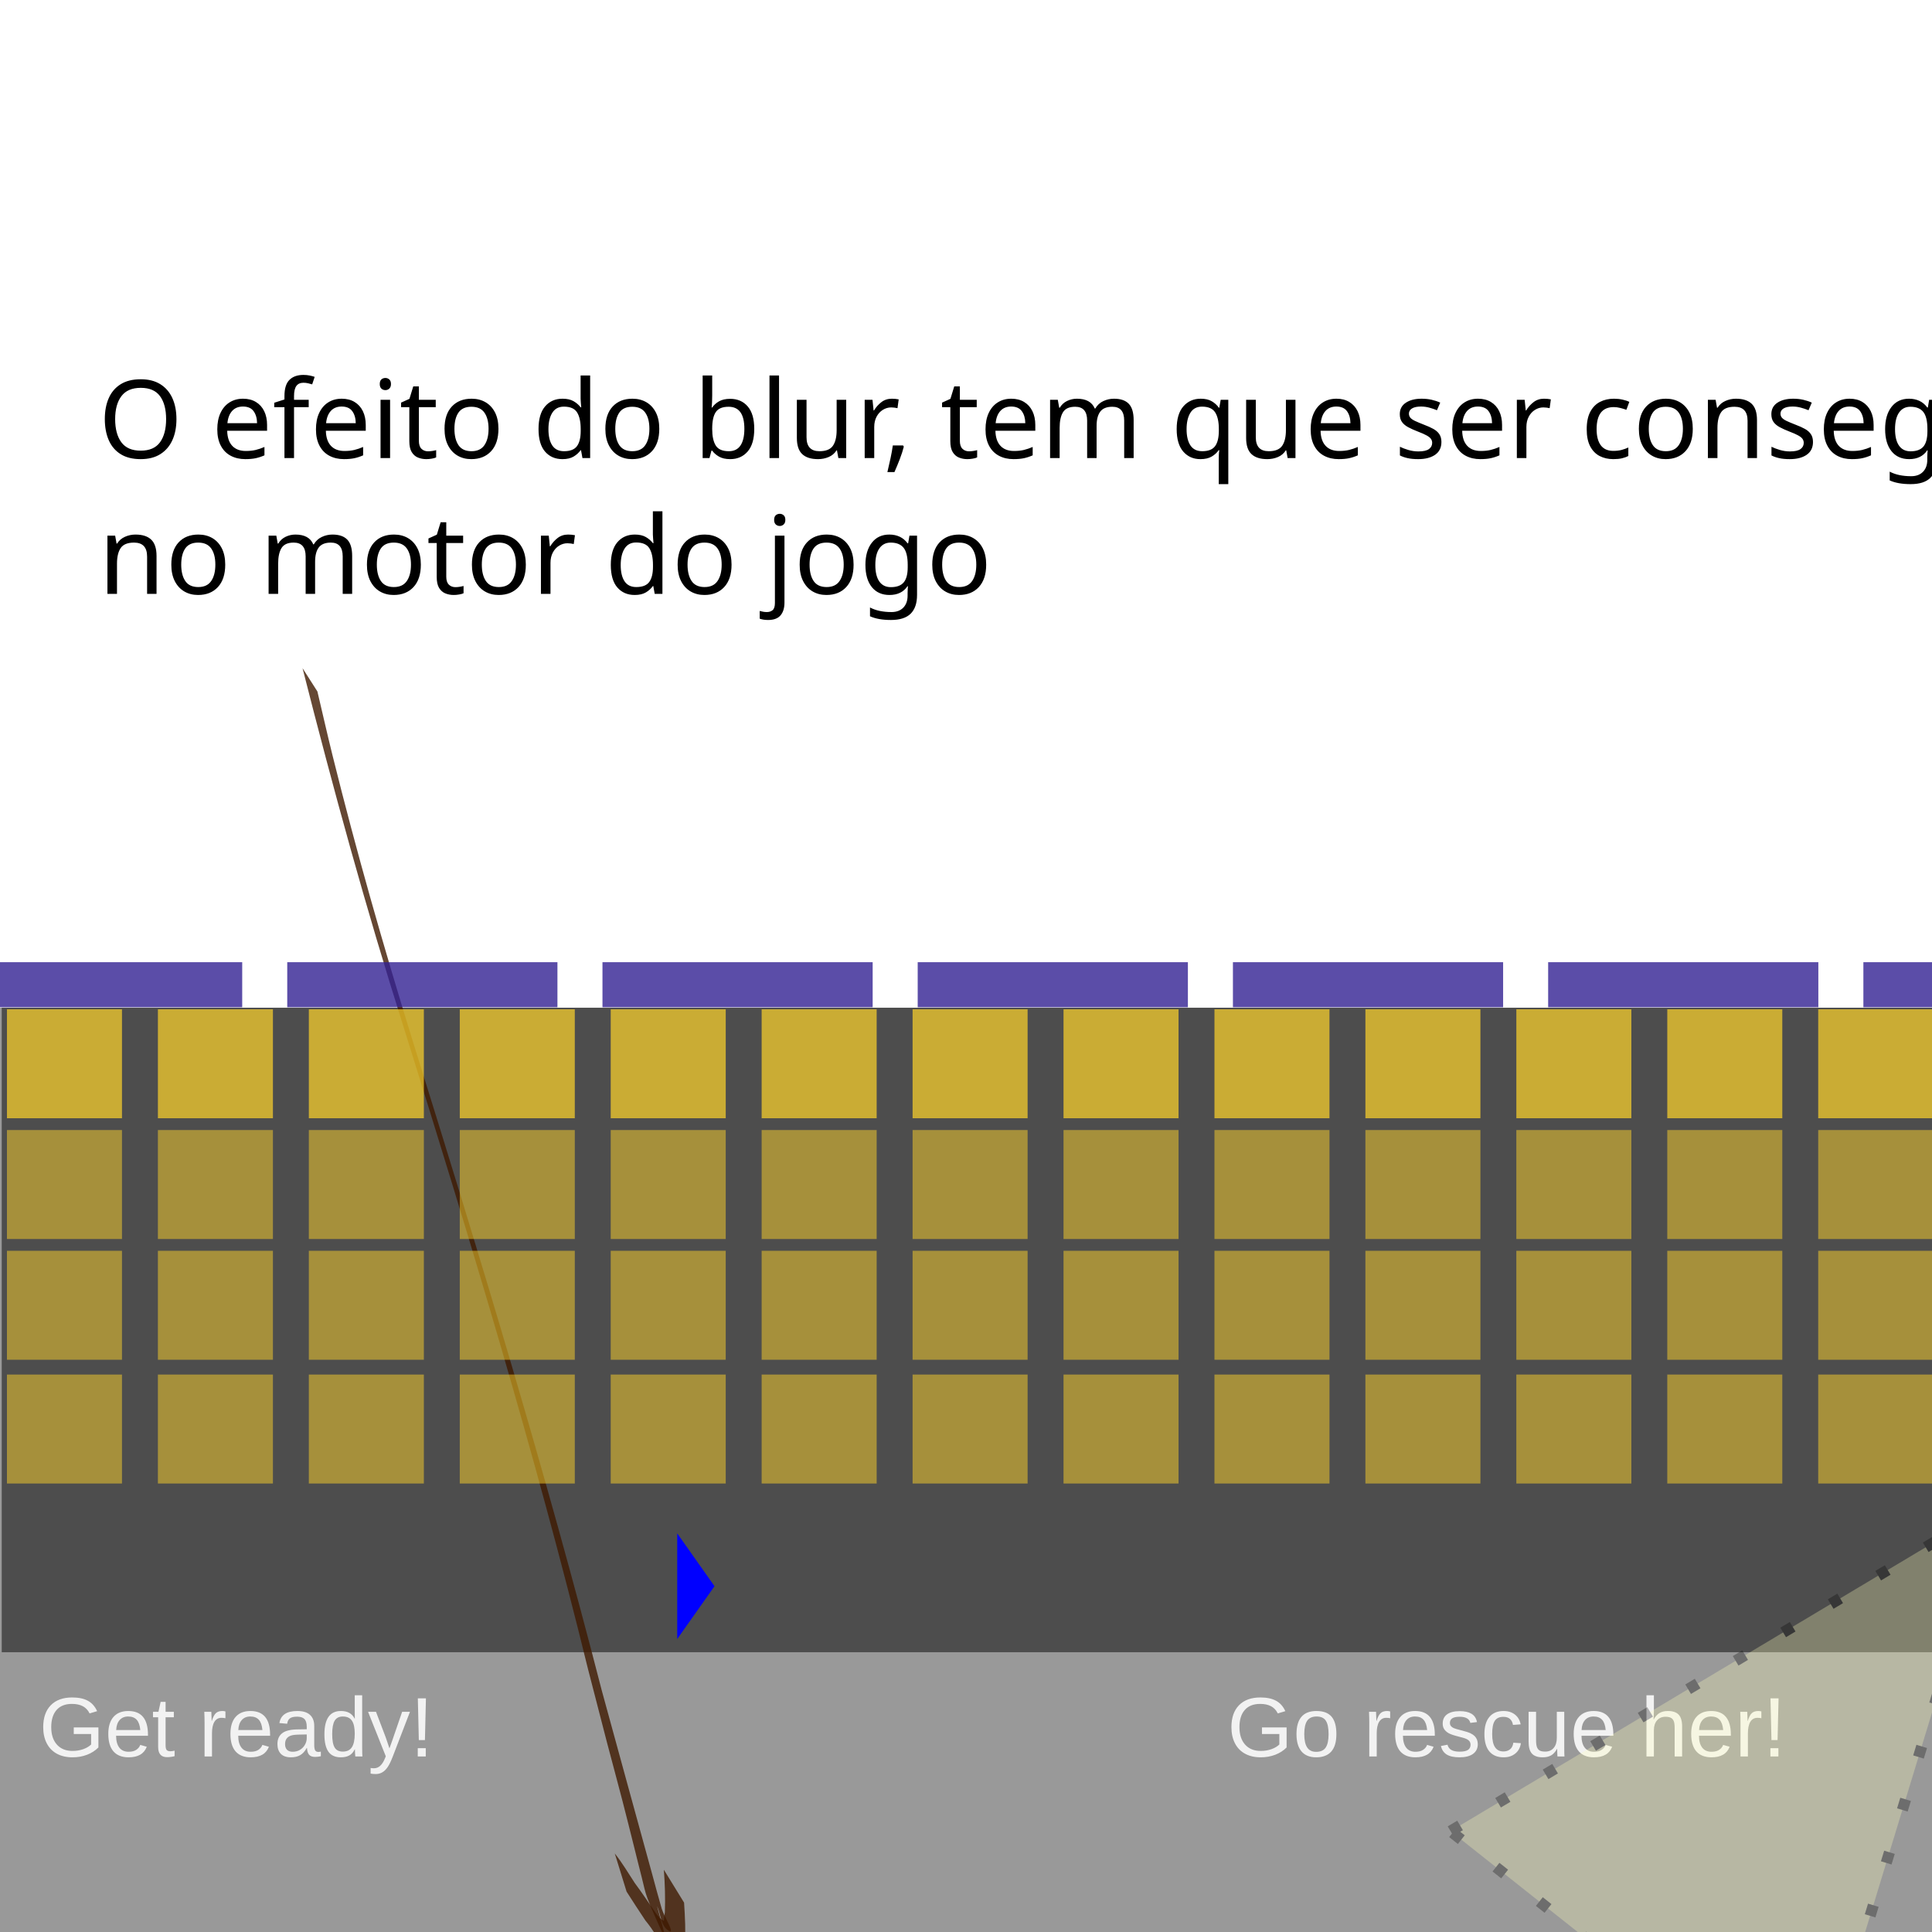
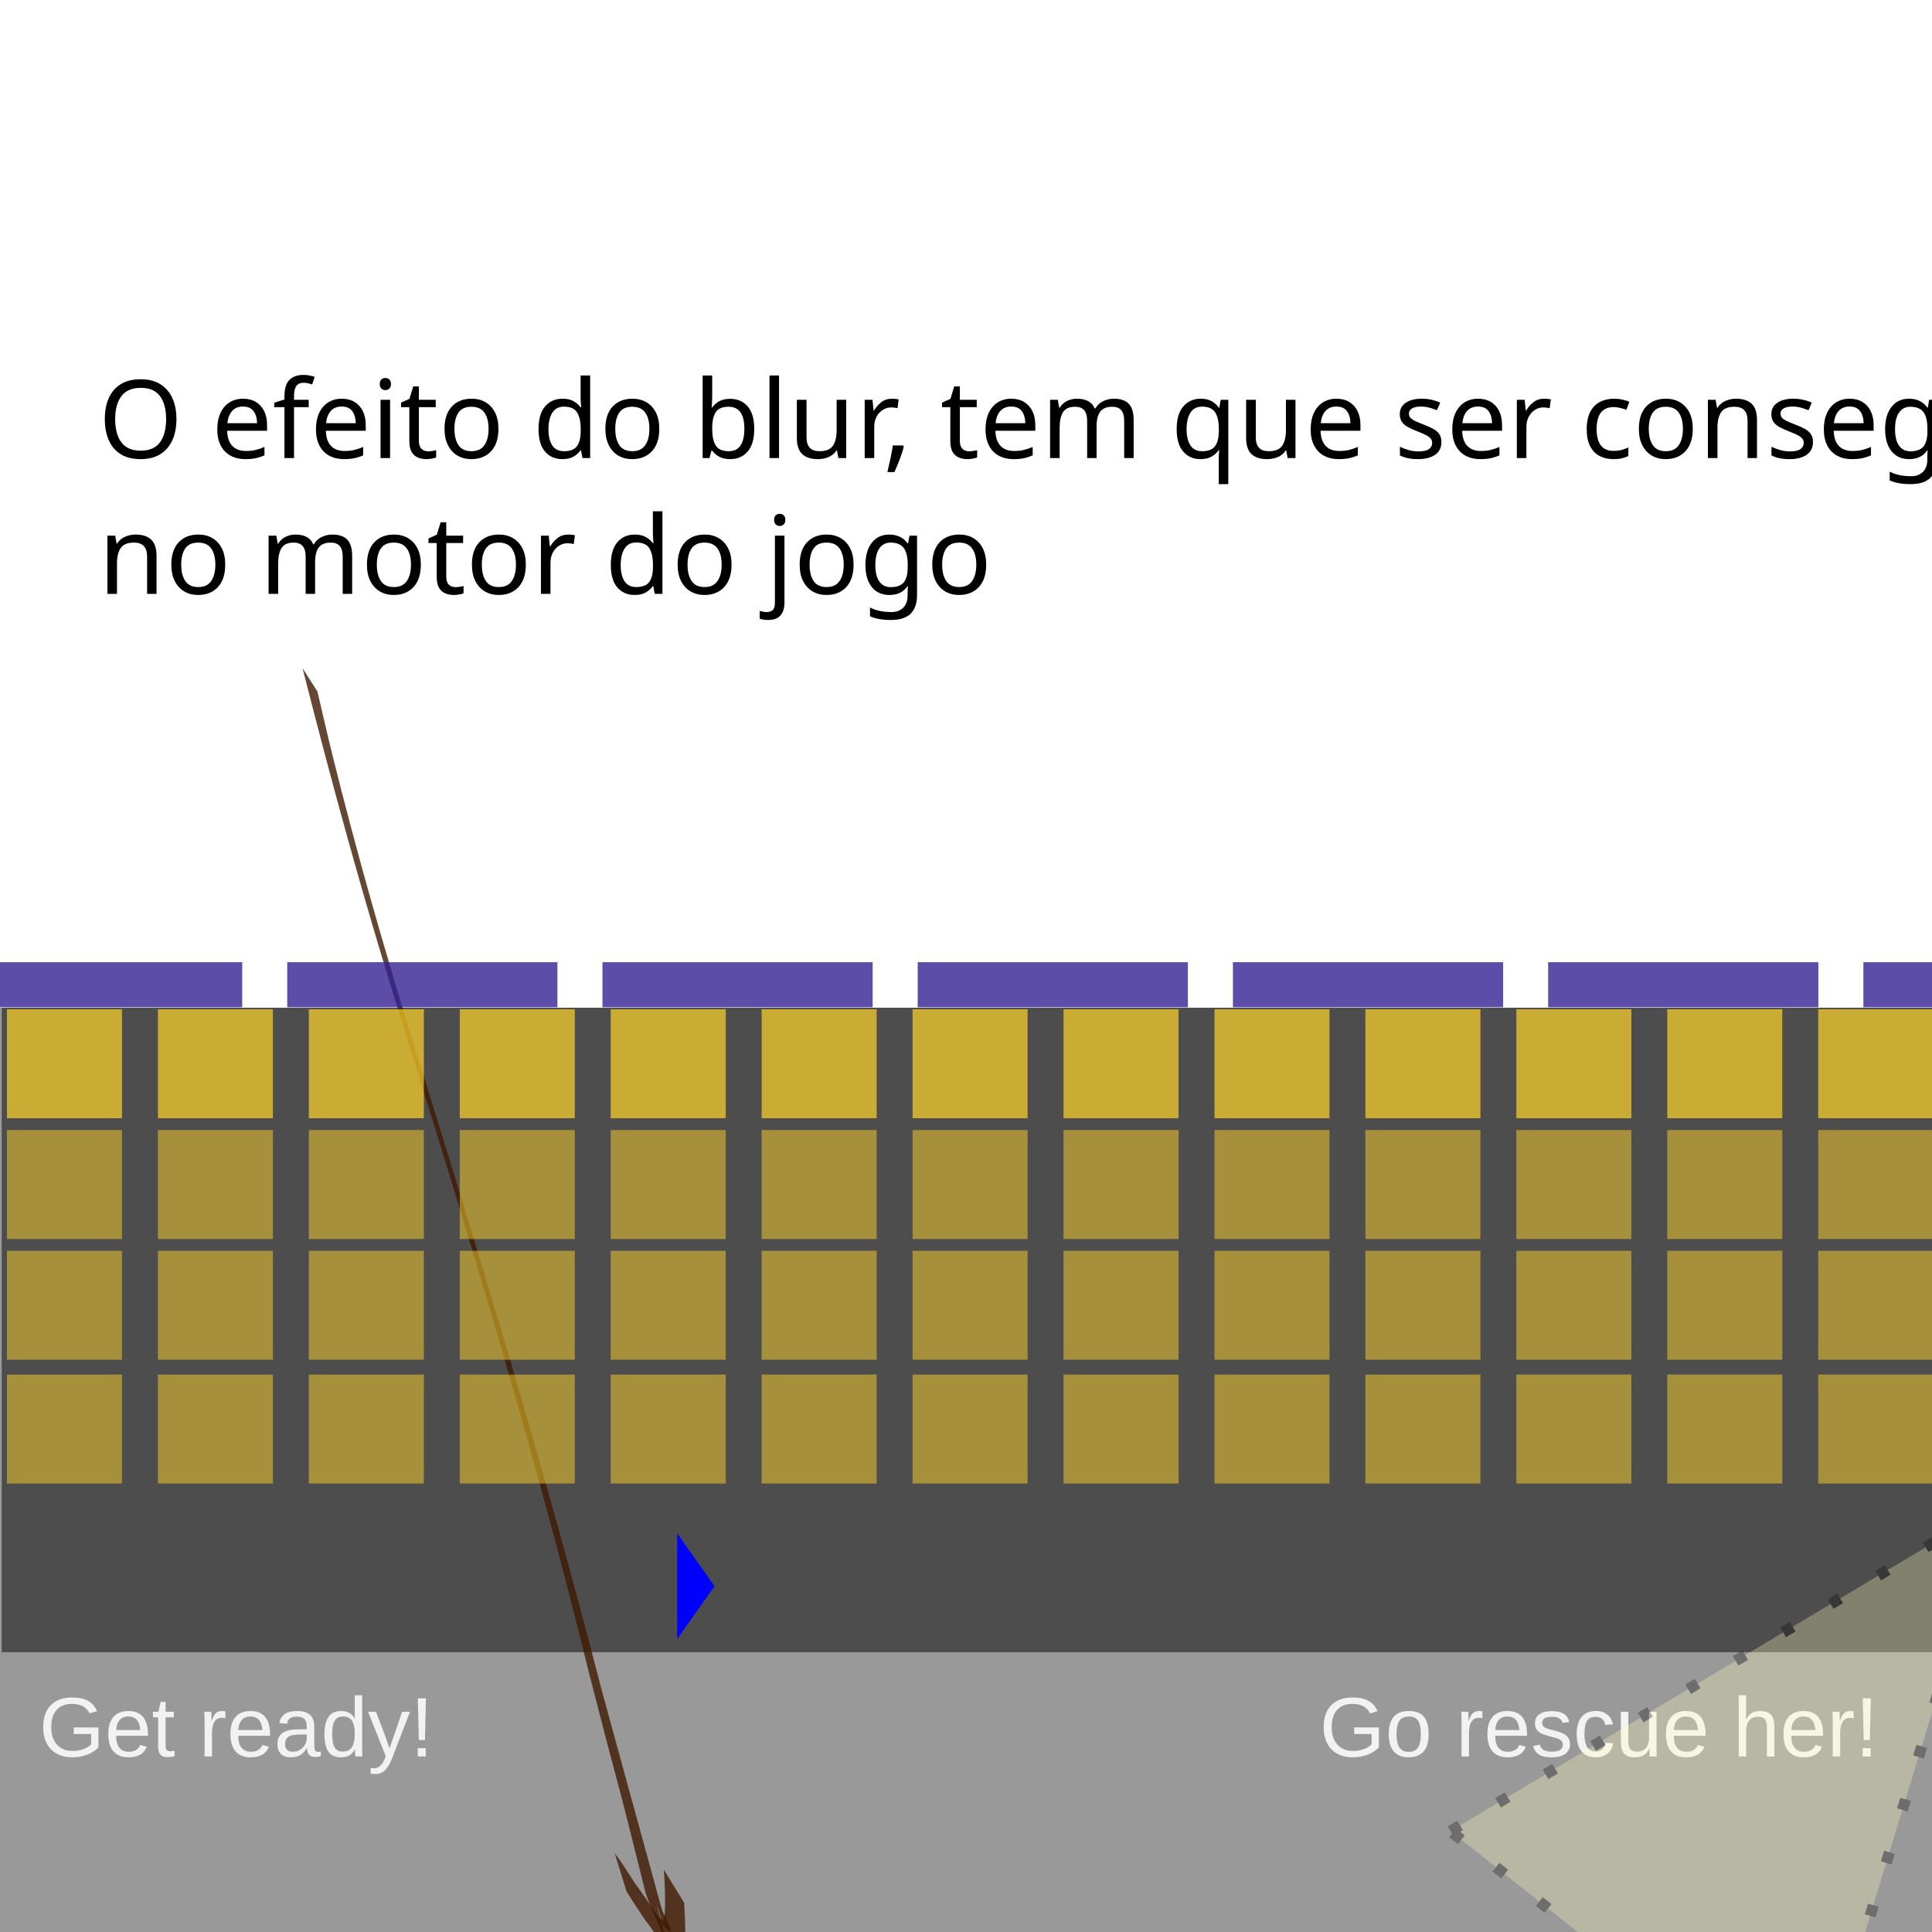
<svg xmlns="http://www.w3.org/2000/svg" xmlns:xlink="http://www.w3.org/1999/xlink" width="1280" height="1280" id="svg2" version="1.1">
  <defs id="defs4">
    <linearGradient id="linearGradient3133">
      <stop style="stop-color:#ffcc00;stop-opacity:1;" offset="0" id="stop3135" />
      <stop style="stop-color:#ffcc00;stop-opacity:0;" offset="1" id="stop3137" />
    </linearGradient>
    <radialGradient xlink:href="#linearGradient3133" id="radialGradient3139" cx="-734.304" cy="678.786" fx="-734.304" fy="678.786" r="60.279" gradientTransform="matrix(1.320153,0.8963683,-0.8051279,1.185778,776.5063,531.9375)" gradientUnits="userSpaceOnUse" />
    <filter id="filter3895" x="-0.224" width="1.448" y="-0.168" height="1.336">
      <feGaussianBlur stdDeviation="8.316" id="feGaussianBlur3897" />
    </filter>
  </defs>
  <g id="layer1" transform="translate(0,227.6378)">
    <path style="opacity:1;fill:#999999;stroke:none;fill-opacity:1" d="m 0,440 1280,0 0,1280 -1280,0 z" id="board" />
    <path style="fill:#4d4d4d;fill-opacity:1;stroke:none" d="m 1281.147,1293 -1280,0 0,427 1280,0 z" id="path3370" />
    <path style="fill:#999999;fill-opacity:1;stroke:none" d="m 1281.147,867 -1280,0 0,426 1280,0 0,-426 z" id="path3368" />
    <path style="fill:#4d4d4d;fill-opacity:1;stroke:none" d="m 1.147,440 0,427 1280,0 0,-427 -1280,0 z" id="rect2997" />
-     <text xml:space="preserve" style="font-size:56px;font-style:normal;font-variant:normal;font-weight:normal;font-stretch:normal;text-align:start;line-height:125%;letter-spacing:0px;word-spacing:0px;text-anchor:start;fill:#f2f2f2;fill-opacity:1;stroke:none;font-family:Arial;-inkscape-font-specification:Arial" x="25.817" y="936.086" id="text2989">
-       <tspan id="tspan2991" x="25.817" y="936.086">Get ready!</tspan>
+     <text xml:space="preserve" style="font-style:normal;font-variant:normal;font-weight:normal;font-stretch:normal;line-height:0%;font-family:Arial;-inkscape-font-specification:Arial;text-align:start;letter-spacing:0px;word-spacing:0px;text-anchor:start;fill:#f2f2f2;fill-opacity:1;stroke:none" x="25.817" y="936.086" id="text2989">
+       <tspan id="tspan2991" x="25.817" y="936.086" style="font-size:56px;line-height:1.25">Get ready!</tspan>
    </text>
-     <text id="text2993" y="936.086" x="1261.225" style="font-size:56px;font-style:normal;font-variant:normal;font-weight:normal;font-stretch:normal;text-align:end;line-height:125%;letter-spacing:0px;word-spacing:0px;text-anchor:end;fill:#f2f2f2;fill-opacity:1;stroke:none;font-family:Arial;-inkscape-font-specification:Arial" xml:space="preserve">
-       <tspan y="936.086" x="1261.225" id="tspan2995">Go rescue her!</tspan>
+     <text id="text2993" y="936.086" x="1261.225" style="font-style:normal;font-variant:normal;font-weight:normal;font-stretch:normal;line-height:0%;font-family:Arial;-inkscape-font-specification:Arial;text-align:end;letter-spacing:0px;word-spacing:0px;text-anchor:end;fill:#f2f2f2;fill-opacity:1;stroke:none" xml:space="preserve">
+       <tspan y="936.086" x="1261.225" id="tspan2995" style="font-size:56px;line-height:1.25">Go rescue her!</tspan>
    </text>
    <path id="goal" d="m 1256.431,1293 24.716,-35 -24.716,-35 z" style="fill:#000000;fill-opacity:1;stroke:none" />
    <path style="fill:#00ff00;fill-opacity:1;stroke:none" d="m 1.147,1223 24.716,35 -24.716,35 z" id="spawn" />
-     <path style="fill:#d40000;stroke:none" d="m 1281.147,1295.5 0,-2.5 -1280,0 0,2.5" id="ground_1" />
+     <path style="fill:#d40000;stroke:none" d="M 1245.085,1324.491 1281.147,1293 h -1280 l 31.82,31.491 z" id="ground_1" />
    <path style="fill:#008080;fill-opacity:1;stroke:none" d="m 98.5,1211.648 51,0 0,51 -51,0 z" id="daBox" />
    <path style="fill:#ffff00;fill-opacity:1;stroke:none" d="m 473.778,1271.583 -7.793,14.488 -4.046,-15.946 -16.187,-2.934 13.915,-8.775 -2.211,-16.302 12.646,10.522 14.82,-7.14 -6.099,15.278 11.371,11.889 z" id="star" />
    <path id="trigger_2" d="m 789.678,1213.722 23.095,0 0,48.794 -23.095,0 z" style="fill:#b3b3b3;fill-opacity:1;stroke:none" custom-script="cs.out(&quot;trigger_2&quot;); function add(a,b){return a + '&lt;---&gt;' + b;}; cs.out(&quot;puff&gt;&gt;&gt; &quot; + add(__ACTOR_A, __ACTOR_B)); if (__EVENT_TYPE.indexOf(&quot;ON_COLLISION_BEGIN&quot;) !== -1)  if ((__ACTOR_A.indexOf(&quot;trigger&quot;) !== -1) || (__ACTOR_B.indexOf(&quot;trigger&quot;) !== -1))   cs.m.jump();" />
    <path id="path3045" d="m 425.678,1099.722 89.095,0 0,118.794 -89.095,0 z" style="opacity:0.77;fill:#3e1900;fill-opacity:1;stroke:none;filter:url(#filter3895)" />
    <path style="opacity:1;fill:#ff6600;fill-opacity:1;stroke:none" d="m 425.678,1099.722 89.095,0 0,118.794 -89.095,0 z" id="wall_3341" />
    <g id="g3108" transform="matrix(0.08091831,-0.618316,0.6639135,0.0868856,-326.8089,1319.316)">
      <path d="m 571.533,1088.619 c 15.214,-8.495 30.092,-17.621 45.642,-25.484 6.646,-3.361 13.844,-5.499 20.815,-8.122 10.786,-4.059 21.634,-7.948 32.451,-11.922 15.013,-5.548 30.061,-11.003 45.039,-16.645 19.993,-7.531 39.915,-15.248 59.872,-22.872 25.109,-9.421 50.217,-18.843 75.326,-28.264 220.06,-79.63 435.747,-170.657 650.599,-263.242 119.906,-52.236 241.706,-99.829 364.309,-145.291 0,0 -22.51,17.581 -22.51,17.581 l 0,0 c -21.744,7.677 -43.567,15.132 -65.231,23.031 -97.895,35.695 -194.553,74.659 -290.37,115.592 -217.467,93.688 -435.735,185.687 -657.578,268.619 -62.516,24.299 -124.879,48.965 -187.357,73.357 -11.439,4.466 -22.92,8.829 -34.279,13.493 -7.534,3.094 -25.757,17.192 -22.391,9.777 3.954,-8.712 16.424,-9.816 24.637,-14.724 0,0 -38.973,15.117 -38.973,15.117 z" id="path3873" style="opacity:0.8;fill:#3e1900;fill-opacity:1;stroke:none" />
      <path d="m 660.012,1025.281 c -8.836,8.485 -18.829,15.783 -28.415,23.424 -9.623,8.72 -19.735,16.849 -29.682,25.182 -2.11,2.384 -5.348,4.94 -6.027,8.322 -0.031,0.155 0.298,-0.124 0.456,-0.133 0.908,-0.051 1.819,-0.033 2.729,-0.045 2.03,-0.026 4.06,-0.046 6.09,-0.068 14.943,-1.294 29.731,-3.561 44.44,-6.436 0,0 -31.837,24.062 -31.837,24.062 l 0,0 c -15.208,2.835 -30.493,5.375 -45.944,6.466 -4.04,-0.233 -8.117,0.383 -11.515,-2.385 -5.364,-4.368 0.456,-10.592 3.349,-14.231 9.651,-8.816 20.65,-16.152 29.906,-25.468 9.251,-7.432 18.43,-14.947 27.826,-22.187 0,0 38.625,-16.502 38.625,-16.502 z" id="path3877" style="opacity:0.8;fill:#3e1900;fill-opacity:1;stroke:none" />
    </g>
-     <text xml:space="preserve" style="font-size:72px;font-style:normal;font-weight:normal;line-height:125%;letter-spacing:0px;word-spacing:0px;fill:#000000;fill-opacity:1;stroke:none;font-family:Sans" x="65.054" y="75.832" id="blah_txt3879">
-       <tspan id="tspan3881" x="65.054" y="75.832">O efeito do blur, tem que ser conseguido</tspan>
-       <tspan x="65.054" y="165.832" id="tspan3883">no motor do jogo</tspan>
+     <text xml:space="preserve" style="font-style:normal;font-weight:normal;line-height:0%;font-family:sans-serif;letter-spacing:0px;word-spacing:0px;fill:#000000;fill-opacity:1;stroke:none" x="65.054" y="75.832" id="blah_txt3879">
+       <tspan id="tspan3881" x="65.054" y="75.832" style="font-size:72px;line-height:1.25;font-family:sans-serif">O efeito do blur, tem que ser conseguido</tspan>
+       <tspan x="65.054" y="165.832" id="tspan3883" style="font-size:72px;line-height:1.25;font-family:sans-serif">no motor do jogo</tspan>
    </text>
    <path id="wall_3061" d="m 4.614,441.042 76.202,0 0,72.191 -76.202,0 z" style="fill:#ffd42a;fill-opacity:1;stroke:none;opacity:0.7" />
    <path style="opacity:0.8;fill:none;stroke:#322192;stroke-width:29.835;stroke-miterlimit:4;stroke-opacity:1;stroke-dasharray:179.011, 29.835;stroke-dashoffset:0" d="m -18.54,424.756 1321.291,0 0,1310.046 -1321.291,0 z" id="camera_1610" />
    <path style="opacity:0.75;fill:#ffd42a;fill-opacity:1;stroke:none" d="m 1101.701,1560.756 176.777,0 0,155.564 -176.777,0 z" id="wall_3017" />
    <path style="opacity:0.292;fill:#ffffbb;stroke:#000000;stroke-width:7.334;stroke-miterlimit:4;stroke-opacity:1;stroke-dasharray:7.334, 29.335;stroke-dashoffset:0;fill-opacity:1" d="m 961.031,985.527 360.687,-215.463 -123.055,404.009 z" id="lightsource_3069" />
    <path style="fill:#ffd42a;fill-opacity:1;stroke:none;opacity:0.7" d="m 104.614,441.042 76.202,0 0,72.191 -76.202,0 z" id="wall_3788" />
    <path id="wall_3790" d="m 204.614,441.042 76.202,0 0,72.191 -76.202,0 z" style="fill:#ffd42a;fill-opacity:1;stroke:none;opacity:0.7" />
    <path style="fill:#ffd42a;fill-opacity:1;stroke:none;opacity:0.7" d="m 304.614,441.042 76.202,0 0,72.191 -76.202,0 z" id="wall_3792" />
    <path id="wall_3794" d="m 404.614,441.042 76.202,0 0,72.191 -76.202,0 z" style="fill:#ffd42a;fill-opacity:1;stroke:none;opacity:0.7" />
    <path style="fill:#ffd42a;fill-opacity:1;stroke:none;opacity:0.7" d="m 504.614,441.042 76.202,0 0,72.191 -76.202,0 z" id="wall_3796" />
    <path id="wall_3798" d="m 604.614,441.042 76.202,0 0,72.191 -76.202,0 z" style="fill:#ffd42a;fill-opacity:1;stroke:none;opacity:0.7" />
    <path style="fill:#ffd42a;fill-opacity:1;stroke:none;opacity:0.7" d="m 704.614,441.042 76.202,0 0,72.191 -76.202,0 z" id="wall_3800" />
    <path id="wall_3802" d="m 804.614,441.042 76.202,0 0,72.191 -76.202,0 z" style="fill:#ffd42a;fill-opacity:1;stroke:none;opacity:0.7" />
    <path style="fill:#ffd42a;fill-opacity:1;stroke:none;opacity:0.7" d="m 904.614,441.042 76.202,0 0,72.191 -76.202,0 z" id="wall_3804" />
    <path id="wall_3806" d="m 1004.614,441.042 76.202,0 0,72.191 -76.201,0 z" style="fill:#ffd42a;fill-opacity:1;stroke:none;opacity:0.7" />
    <path style="fill:#ffd42a;fill-opacity:1;stroke:none;opacity:0.7" d="m 1104.614,441.042 76.202,0 0,72.191 -76.201,0 z" id="wall_3808" />
    <path id="wall_3810" d="m 1204.614,441.042 76.202,0 0,72.191 -76.201,0 z" style="fill:#ffd42a;fill-opacity:1;stroke:none;opacity:0.7" />
    <path style="opacity:0.5;fill:#ffd42a;fill-opacity:1;stroke:none" d="m 4.614,521.042 76.202,0 0,72.191 -76.202,0 z" id="wall_3863" />
    <path id="wall_3865" d="m 104.614,521.042 76.202,0 0,72.191 -76.202,0 z" style="opacity:0.5;fill:#ffd42a;fill-opacity:1;stroke:none" />
    <path style="opacity:0.5;fill:#ffd42a;fill-opacity:1;stroke:none" d="m 204.614,521.042 76.202,0 0,72.191 -76.202,0 z" id="wall_3867" />
    <path id="wall_3869" d="m 304.614,521.042 76.202,0 0,72.191 -76.202,0 z" style="opacity:0.5;fill:#ffd42a;fill-opacity:1;stroke:none" />
    <path style="opacity:0.5;fill:#ffd42a;fill-opacity:1;stroke:none" d="m 404.614,521.042 76.202,0 0,72.191 -76.202,0 z" id="wall_3871" />
    <path id="wall_3874" d="m 504.614,521.042 76.202,0 0,72.191 -76.202,0 z" style="opacity:0.5;fill:#ffd42a;fill-opacity:1;stroke:none" />
    <path style="opacity:0.5;fill:#ffd42a;fill-opacity:1;stroke:none" d="m 604.614,521.042 76.202,0 0,72.191 -76.202,0 z" id="wall_3876" />
    <path id="wall_3878" d="m 704.614,521.042 76.202,0 0,72.191 -76.202,0 z" style="opacity:0.5;fill:#ffd42a;fill-opacity:1;stroke:none" />
    <path style="opacity:0.5;fill:#ffd42a;fill-opacity:1;stroke:none" d="m 804.614,521.042 76.202,0 0,72.191 -76.202,0 z" id="wall_3880" />
    <path id="wall_3882" d="m 904.614,521.042 76.202,0 0,72.191 -76.202,0 z" style="opacity:0.5;fill:#ffd42a;fill-opacity:1;stroke:none" />
    <path style="opacity:0.5;fill:#ffd42a;fill-opacity:1;stroke:none" d="m 1004.614,521.042 76.202,0 0,72.191 -76.201,0 z" id="wall_3884" />
    <path id="wall_3886" d="m 1104.614,521.042 76.202,0 0,72.191 -76.201,0 z" style="opacity:0.5;fill:#ffd42a;fill-opacity:1;stroke:none" />
    <path style="opacity:0.5;fill:#ffd42a;fill-opacity:1;stroke:none" d="m 1204.614,521.042 76.202,0 0,72.191 -76.201,0 z" id="wall_3888" />
    <path id="wall_3890" d="m 4.614,601.042 76.202,0 0,72.191 -76.202,0 z" style="opacity:0.5;fill:#ffd42a;fill-opacity:1;stroke:none" />
    <path style="opacity:0.5;fill:#ffd42a;fill-opacity:1;stroke:none" d="m 104.614,601.042 76.202,0 0,72.191 -76.202,0 z" id="wall_3892" />
    <path id="wall_3894" d="m 204.614,601.042 76.202,0 0,72.191 -76.202,0 z" style="opacity:0.5;fill:#ffd42a;fill-opacity:1;stroke:none" />
    <path style="opacity:0.5;fill:#ffd42a;fill-opacity:1;stroke:none" d="m 304.614,601.042 76.202,0 0,72.191 -76.202,0 z" id="wall_3896" />
    <path id="wall_3898" d="m 404.614,601.042 76.202,0 0,72.191 -76.202,0 z" style="opacity:0.5;fill:#ffd42a;fill-opacity:1;stroke:none" />
    <path style="opacity:0.5;fill:#ffd42a;fill-opacity:1;stroke:none" d="m 504.614,601.042 76.202,0 0,72.191 -76.202,0 z" id="wall_3900" />
    <path id="wall_3902" d="m 604.614,601.042 76.202,0 0,72.191 -76.202,0 z" style="opacity:0.5;fill:#ffd42a;fill-opacity:1;stroke:none" />
    <path style="opacity:0.5;fill:#ffd42a;fill-opacity:1;stroke:none" d="m 704.614,601.042 76.202,0 0,72.191 -76.202,0 z" id="wall_3904" />
    <path id="wall_3906" d="m 804.614,601.042 76.202,0 0,72.191 -76.202,0 z" style="opacity:0.5;fill:#ffd42a;fill-opacity:1;stroke:none" />
    <path style="opacity:0.5;fill:#ffd42a;fill-opacity:1;stroke:none" d="m 904.614,601.042 76.202,0 0,72.191 -76.202,0 z" id="wall_3908" />
    <path id="wall_3910" d="m 1004.614,601.042 76.202,0 0,72.191 -76.201,0 z" style="opacity:0.5;fill:#ffd42a;fill-opacity:1;stroke:none" />
    <path style="opacity:0.5;fill:#ffd42a;fill-opacity:1;stroke:none" d="m 1104.614,601.042 76.202,0 0,72.191 -76.201,0 z" id="wall_3912" />
    <path id="wall_3914" d="m 1204.614,601.042 76.202,0 0,72.191 -76.201,0 z" style="opacity:0.5;fill:#ffd42a;fill-opacity:1;stroke:none" />
    <path style="opacity:0.5;fill:#ffd42a;fill-opacity:1;stroke:none" d="m 4.614,683.042 76.202,0 0,72.191 -76.202,0 z" id="wall_3916" />
    <path id="wall_3918" d="m 104.614,683.042 76.202,0 0,72.191 -76.202,0 z" style="opacity:0.5;fill:#ffd42a;fill-opacity:1;stroke:none" />
    <path style="opacity:0.5;fill:#ffd42a;fill-opacity:1;stroke:none" d="m 204.614,683.042 76.202,0 0,72.191 -76.202,0 z" id="wall_3920" />
    <path id="wall_3922" d="m 304.614,683.042 76.202,0 0,72.191 -76.202,0 z" style="opacity:0.5;fill:#ffd42a;fill-opacity:1;stroke:none" />
    <path style="opacity:0.5;fill:#ffd42a;fill-opacity:1;stroke:none" d="m 404.614,683.042 76.202,0 0,72.191 -76.202,0 z" id="wall_3924" />
    <path id="wall_3926" d="m 504.614,683.042 76.202,0 0,72.191 -76.202,0 z" style="opacity:0.5;fill:#ffd42a;fill-opacity:1;stroke:none" />
    <path style="opacity:0.5;fill:#ffd42a;fill-opacity:1;stroke:none" d="m 604.614,683.042 76.202,0 0,72.191 -76.202,0 z" id="wall_3928" />
    <path id="wall_3930" d="m 704.614,683.042 76.202,0 0,72.191 -76.202,0 z" style="opacity:0.5;fill:#ffd42a;fill-opacity:1;stroke:none" />
    <path style="opacity:0.5;fill:#ffd42a;fill-opacity:1;stroke:none" d="m 804.614,683.042 76.202,0 0,72.191 -76.202,0 z" id="wall_3932" />
    <path id="wall_3934" d="m 904.614,683.042 76.202,0 0,72.191 -76.202,0 z" style="opacity:0.5;fill:#ffd42a;fill-opacity:1;stroke:none" />
    <path style="opacity:0.5;fill:#ffd42a;fill-opacity:1;stroke:none" d="m 1004.614,683.042 76.202,0 0,72.191 -76.201,0 z" id="wall_3936" />
    <path id="wall_3938" d="m 1104.614,683.042 76.202,0 0,72.191 -76.201,0 z" style="opacity:0.5;fill:#ffd42a;fill-opacity:1;stroke:none" />
    <path style="opacity:0.5;fill:#ffd42a;fill-opacity:1;stroke:none" d="m 1204.614,683.042 76.202,0 0,72.191 -76.201,0 z" id="wall_3940" />
    <path style="fill:#0000ff;fill-opacity:1;stroke:none" d="m 1135.983,1291.009 24.716,-35 -24.716,-35 z" id="portal_entry_1" />
    <path id="portal_exit_1" d="m 448.676,788.26 24.716,35 -24.716,35 z" style="fill:#0000ff;fill-opacity:1;stroke:none" />
  </g>
</svg>
